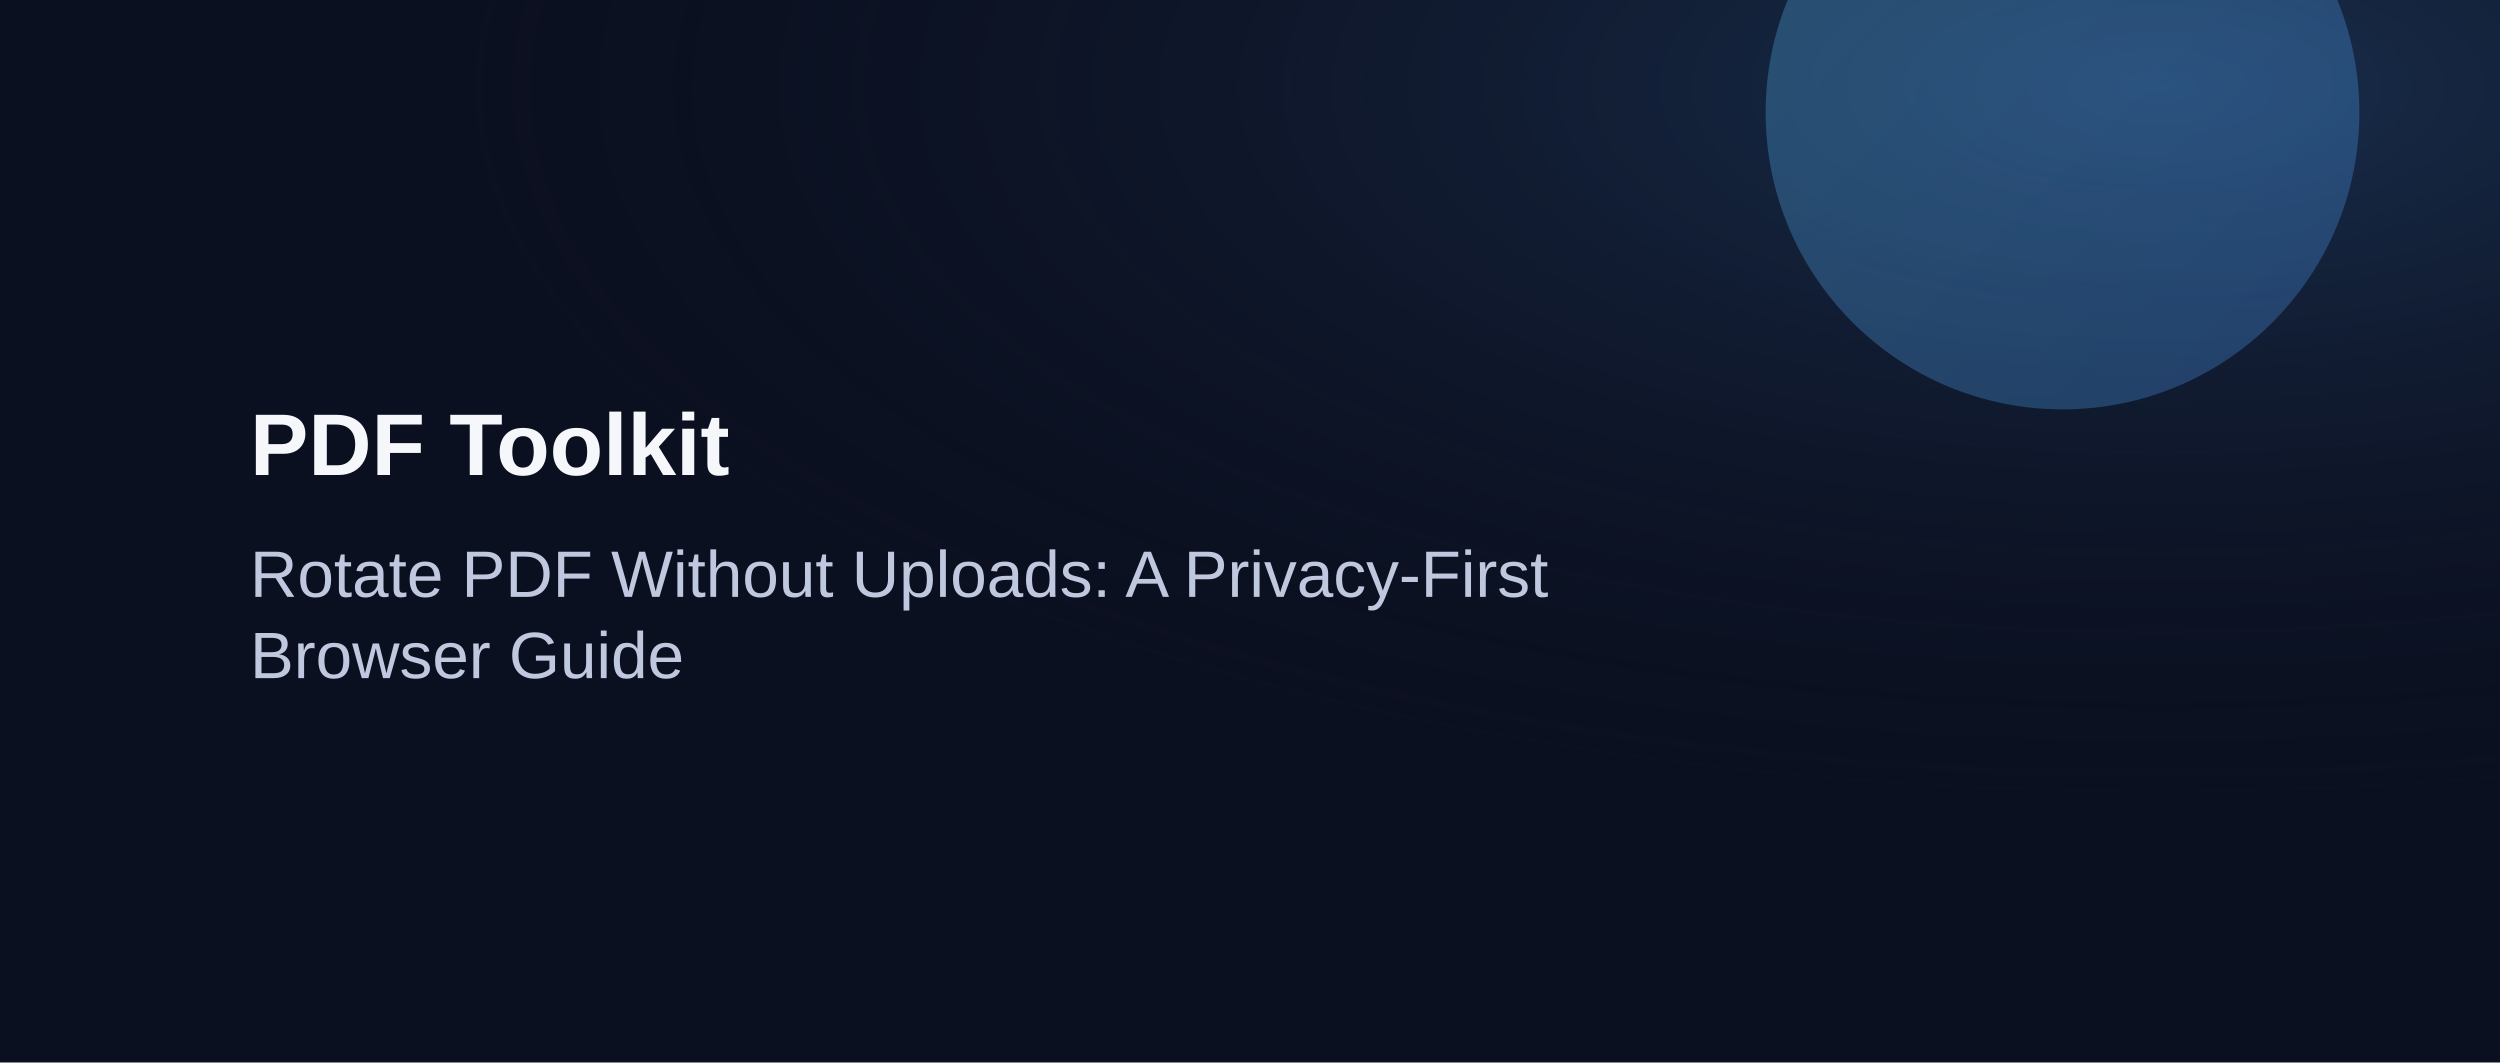
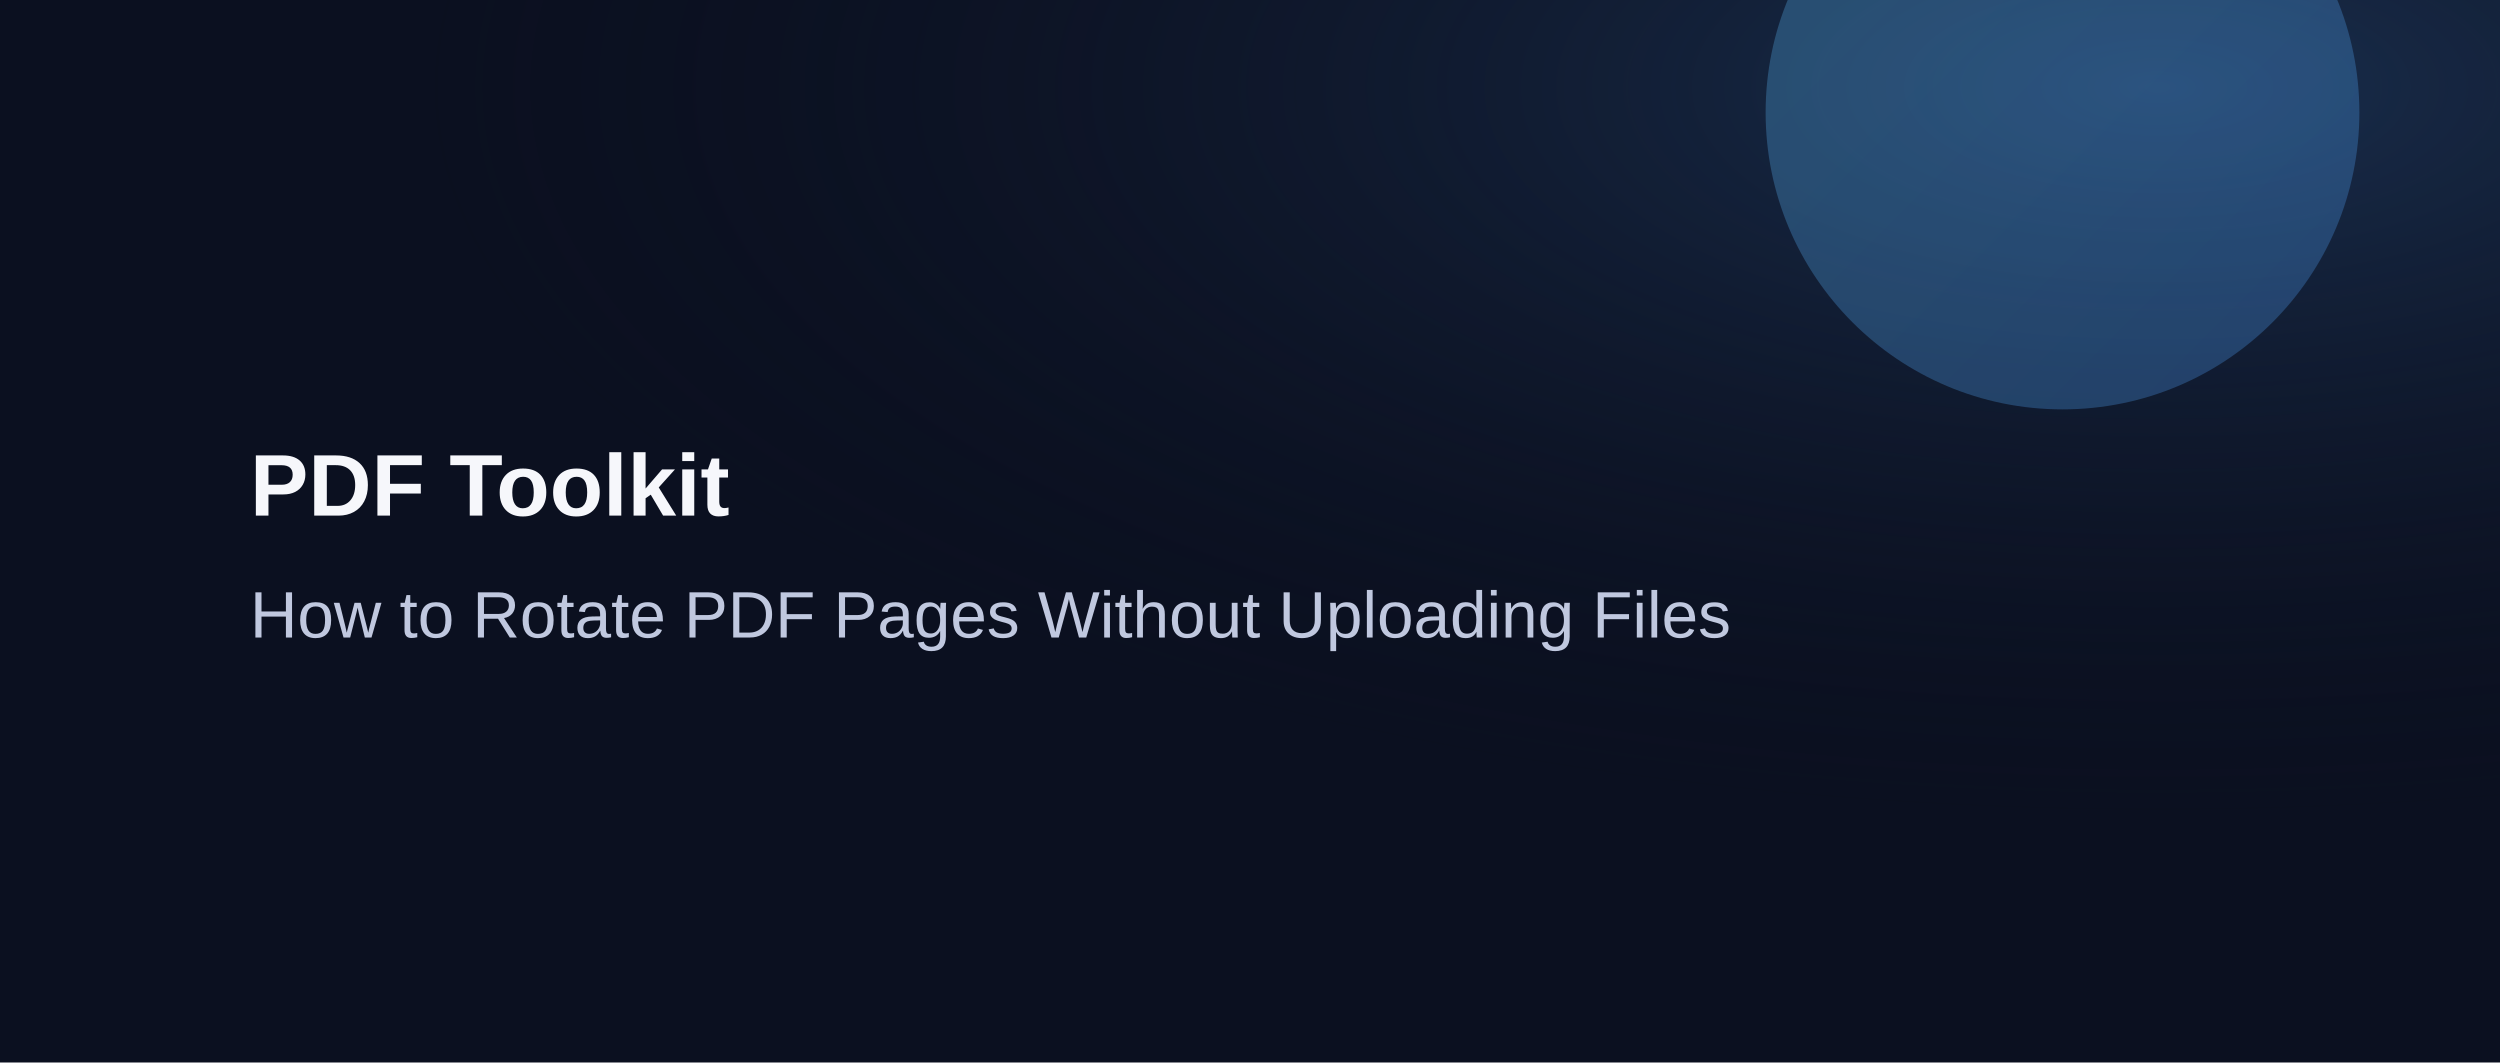
<svg xmlns="http://www.w3.org/2000/svg" width="1600" height="680" viewBox="0 0 1600 680">
  <defs>
    <linearGradient id="g" x1="0" y1="0" x2="1" y2="1">
      <stop offset="0" stop-color="#63C7FF" />
      <stop offset="1" stop-color="#4EA0FF" />
    </linearGradient>
    <radialGradient id="wash" cx="0.86" cy="0.08" r="0.7">
      <stop offset="0" stop-color="#24456F" stop-opacity=".58" />
      <stop offset="1" stop-color="#0B1020" stop-opacity="0" />
    </radialGradient>
  </defs>
  <rect width="1600" height="680" fill="#0B1020" />
  <rect width="1600" height="680" fill="url(#wash)" />
  <circle cx="1320" cy="72" r="190" fill="url(#g)" opacity="0.28" />
-   <text x="160" y="304" fill="#F6F7FB" font-family="Arial, sans-serif" font-size="56" font-weight="700">PDF Toolkit</text>
+   <text x="160" y="330" fill="#F6F7FB" font-family="Arial, sans-serif" font-size="56" font-weight="700">PDF Toolkit</text>
  <text fill="#C0C8DF" font-family="Arial, sans-serif" font-size="42">
-     <tspan x="160" y="382">Rotate PDF Without Uploads: A Privacy-First</tspan>
-     <tspan x="160" y="434">Browser Guide</tspan>
+     <tspan x="160" y="408">How to Rotate PDF Pages Without Uploading Files</tspan>
  </text>
</svg>
